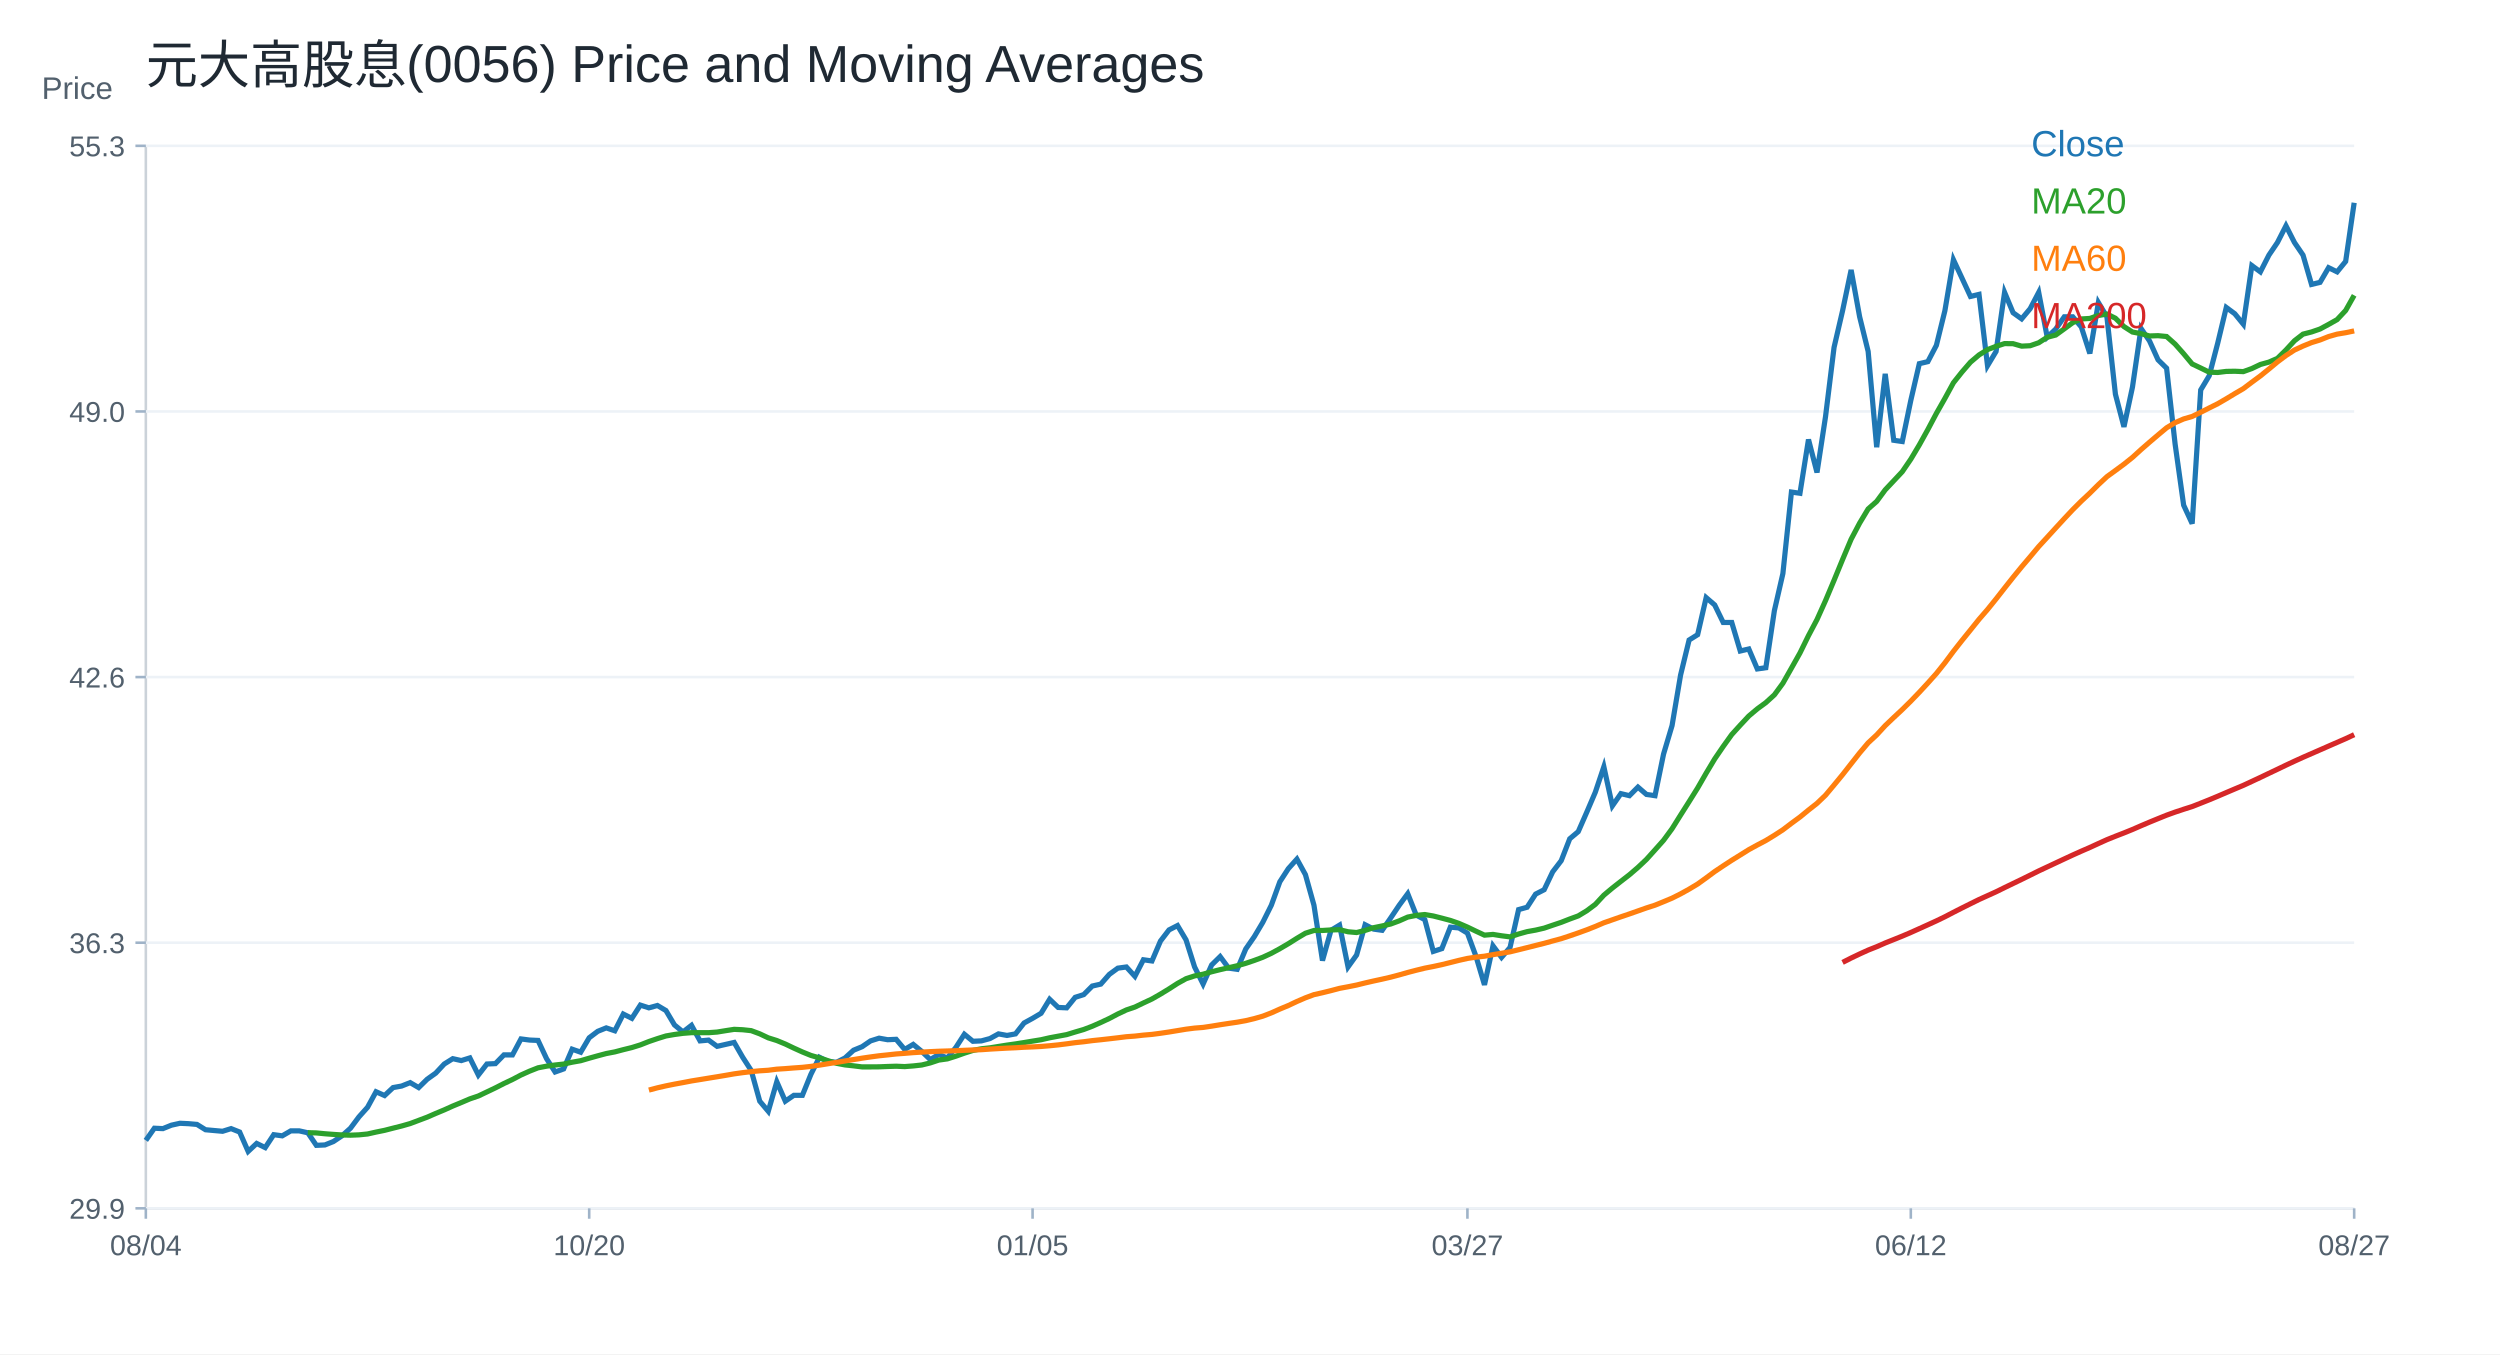
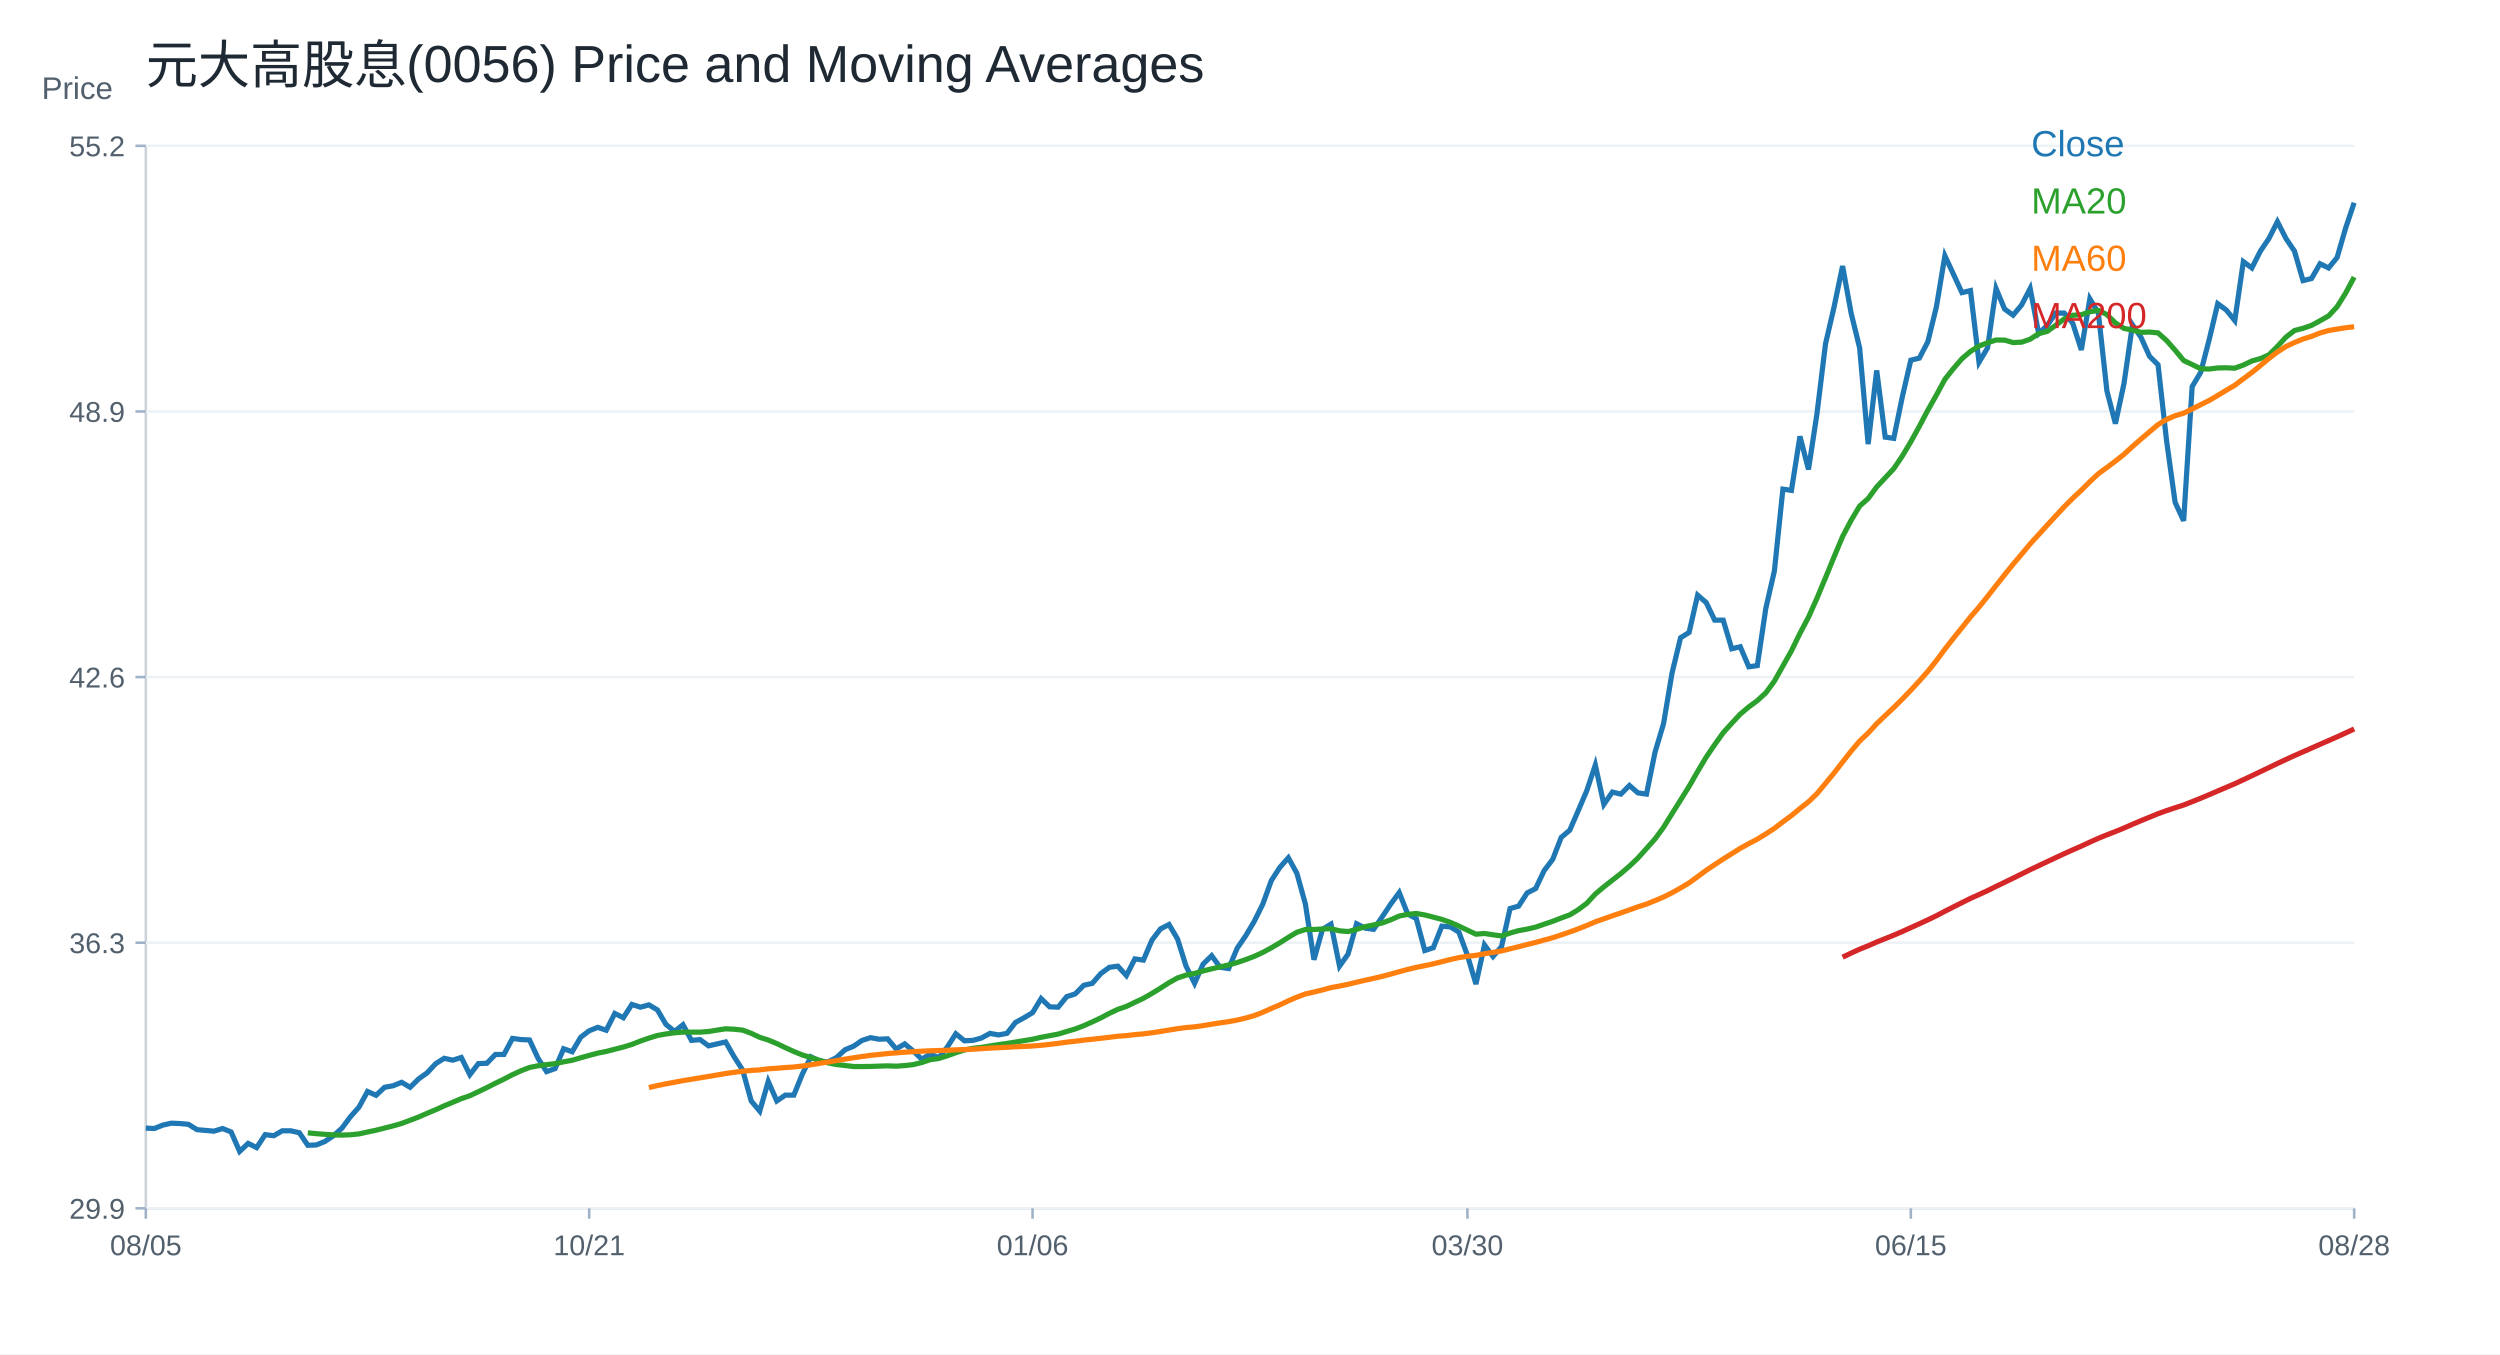
<svg xmlns="http://www.w3.org/2000/svg" width="960" height="520" viewBox="0 0 960 520">
  <rect width="100%" height="100%" fill="white" />
  <text x="56.00" y="32.00" font-size="20" font-family="Arial" fill="#1f2933" text-anchor="start">元大高股息(0056) Price and Moving Averages</text>
  <line x1="56" y1="464" x2="904" y2="464" stroke="#cbd2d9" />
  <line x1="56" y1="56" x2="56" y2="464" stroke="#cbd2d9" />
  <text x="16.00" y="38.00" font-size="12" font-family="Arial" fill="#52606d" text-anchor="start">Price</text>
  <line x1="56" y1="464.00" x2="904" y2="464.00" stroke="#edf2f7" />
  <line x1="52" y1="464.00" x2="56" y2="464.00" stroke="#9fb3c8" />
  <text x="48.00" y="468.00" font-size="11" font-family="Arial" fill="#52606d" text-anchor="end">29.9</text>
  <line x1="56" y1="362.00" x2="904" y2="362.00" stroke="#edf2f7" />
  <line x1="52" y1="362.00" x2="56" y2="362.00" stroke="#9fb3c8" />
  <text x="48.00" y="366.00" font-size="11" font-family="Arial" fill="#52606d" text-anchor="end">36.3</text>
  <line x1="56" y1="260.00" x2="904" y2="260.00" stroke="#edf2f7" />
  <line x1="52" y1="260.00" x2="56" y2="260.00" stroke="#9fb3c8" />
  <text x="48.00" y="264.00" font-size="11" font-family="Arial" fill="#52606d" text-anchor="end">42.6</text>
  <line x1="56" y1="158.00" x2="904" y2="158.00" stroke="#edf2f7" />
  <line x1="52" y1="158.00" x2="56" y2="158.00" stroke="#9fb3c8" />
-   <text x="48.00" y="162.00" font-size="11" font-family="Arial" fill="#52606d" text-anchor="end">49.0</text>
+   <text x="48.00" y="162.00" font-size="11" font-family="Arial" fill="#52606d" text-anchor="end">48.9</text>
  <line x1="56" y1="56.00" x2="904" y2="56.00" stroke="#edf2f7" />
  <line x1="52" y1="56.00" x2="56" y2="56.00" stroke="#9fb3c8" />
-   <text x="48.00" y="60.00" font-size="11" font-family="Arial" fill="#52606d" text-anchor="end">55.3</text>
+   <text x="48.00" y="60.00" font-size="11" font-family="Arial" fill="#52606d" text-anchor="end">55.2</text>
  <line x1="56.00" y1="464" x2="56.00" y2="468" stroke="#9fb3c8" />
-   <text x="56.00" y="482.00" font-size="11" font-family="Arial" fill="#52606d" text-anchor="middle">08/04</text>
+   <text x="56.00" y="482.00" font-size="11" font-family="Arial" fill="#52606d" text-anchor="middle">08/05</text>
  <line x1="226.25" y1="464" x2="226.25" y2="468" stroke="#9fb3c8" />
-   <text x="226.25" y="482.00" font-size="11" font-family="Arial" fill="#52606d" text-anchor="middle">10/20</text>
+   <text x="226.25" y="482.00" font-size="11" font-family="Arial" fill="#52606d" text-anchor="middle">10/21</text>
  <line x1="396.51" y1="464" x2="396.51" y2="468" stroke="#9fb3c8" />
-   <text x="396.51" y="482.00" font-size="11" font-family="Arial" fill="#52606d" text-anchor="middle">01/05</text>
+   <text x="396.51" y="482.00" font-size="11" font-family="Arial" fill="#52606d" text-anchor="middle">01/06</text>
  <line x1="563.49" y1="464" x2="563.49" y2="468" stroke="#9fb3c8" />
-   <text x="563.49" y="482.00" font-size="11" font-family="Arial" fill="#52606d" text-anchor="middle">03/27</text>
+   <text x="563.49" y="482.00" font-size="11" font-family="Arial" fill="#52606d" text-anchor="middle">03/30</text>
  <line x1="733.75" y1="464" x2="733.75" y2="468" stroke="#9fb3c8" />
-   <text x="733.75" y="482.00" font-size="11" font-family="Arial" fill="#52606d" text-anchor="middle">06/12</text>
+   <text x="733.75" y="482.00" font-size="11" font-family="Arial" fill="#52606d" text-anchor="middle">06/15</text>
  <line x1="904.00" y1="464" x2="904.00" y2="468" stroke="#9fb3c8" />
-   <text x="904.00" y="482.00" font-size="11" font-family="Arial" fill="#52606d" text-anchor="middle">08/27</text>
-   <polyline fill="none" stroke="#1f77b4" stroke-width="2" points="56.00,437.91 59.27,433.24 62.55,433.39 65.82,432.07 69.10,431.34 72.37,431.49 75.64,431.78 78.92,433.82 82.19,434.12 85.47,434.41 88.74,433.39 92.02,434.70 95.29,442.14 98.56,439.08 101.84,440.68 105.11,435.72 108.39,436.16 111.66,434.26 114.93,434.26 118.21,434.99 121.48,439.81 124.76,439.66 128.03,438.35 131.31,436.16 134.58,433.24 137.85,428.86 141.13,425.21 144.40,419.23 147.68,420.69 150.95,417.63 154.22,417.04 157.50,415.73 160.77,417.63 164.05,414.41 167.32,412.08 170.59,408.58 173.87,406.53 177.14,407.26 180.42,406.24 183.69,412.81 186.97,408.58 190.24,408.43 193.51,405.08 196.79,405.08 200.06,398.95 203.34,399.38 206.61,399.53 209.88,406.53 213.16,411.64 216.43,410.47 219.71,402.89 222.98,404.05 226.25,398.51 229.53,396.03 232.80,394.71 236.08,395.82 239.35,389.40 242.63,391.04 245.90,385.96 249.17,387.01 252.45,386.11 255.72,388.05 259.00,393.58 262.27,396.27 265.54,393.73 268.82,399.70 272.09,399.40 275.37,401.79 278.64,401.05 281.92,400.30 285.19,405.98 288.46,411.05 291.74,422.85 295.01,426.74 298.29,415.39 301.56,422.85 304.83,420.61 308.11,420.61 311.38,412.55 314.66,405.98 317.93,407.62 321.20,407.92 324.48,406.27 327.75,403.29 331.03,401.94 334.30,399.70 337.58,398.66 340.85,399.25 344.12,399.10 347.40,402.99 350.67,401.05 353.95,403.74 357.22,406.87 360.49,404.93 363.77,406.27 367.04,402.24 370.32,397.16 373.59,399.85 376.86,399.70 380.14,398.81 383.41,397.01 386.69,397.61 389.96,397.01 393.24,392.83 396.51,391.04 399.78,389.10 403.06,383.72 406.33,386.86 409.61,387.01 412.88,382.97 416.15,381.93 419.43,378.64 422.70,377.90 425.98,374.16 429.25,371.77 432.53,371.32 435.80,374.91 439.07,368.55 442.35,369.01 445.62,361.37 448.90,357.09 452.17,355.41 455.44,360.91 458.72,371.30 461.99,377.87 465.27,370.54 468.54,367.33 471.81,371.76 475.09,372.22 478.36,364.42 481.64,359.69 484.91,354.18 488.19,347.61 491.46,338.60 494.73,333.55 498.01,329.89 501.28,335.85 504.56,347.61 507.83,368.86 511.10,357.24 514.38,355.25 517.65,371.30 520.93,366.72 524.20,355.10 527.47,356.78 530.75,357.24 534.02,352.50 537.30,347.61 540.57,343.18 543.85,351.43 547.12,353.12 550.39,365.34 553.67,364.27 556.94,356.02 560.22,356.32 563.49,358.31 566.76,367.18 570.04,378.18 573.31,363.20 576.59,367.63 579.86,363.81 583.14,349.29 586.41,348.38 589.68,343.33 592.96,341.65 596.23,334.78 599.51,330.50 602.78,322.09 606.05,319.34 609.33,311.85 612.60,304.21 615.88,294.43 619.15,309.45 622.42,304.76 625.70,305.54 628.97,302.25 632.25,305.07 635.52,305.54 638.80,289.58 642.07,278.62 645.34,259.22 648.62,245.76 651.89,243.72 655.17,229.48 658.44,232.30 661.71,239.03 664.99,239.03 668.26,249.98 671.54,249.20 674.81,256.87 678.08,256.40 681.36,234.49 684.63,220.25 687.91,188.95 691.18,189.42 694.46,168.76 697.73,181.44 701.00,160.00 704.28,133.39 707.55,119.31 710.83,103.66 714.10,121.66 717.37,134.96 720.65,171.73 723.92,143.56 727.20,169.07 730.47,169.54 733.75,153.74 737.02,139.65 740.29,138.87 743.57,132.61 746.84,119.31 750.12,99.75 753.39,106.79 756.66,113.83 759.94,113.05 763.21,140.43 766.49,134.96 769.76,112.27 773.03,120.09 776.31,122.44 779.58,118.53 782.86,112.27 786.13,129.48 789.41,126.35 792.68,121.66 795.95,121.66 799.23,125.57 802.50,135.74 805.78,116.18 809.05,121.66 812.32,151.39 815.60,163.91 818.87,148.63 822.15,126.11 825.42,130.94 828.69,138.17 831.97,141.39 835.24,170.50 838.52,193.99 841.79,201.07 845.07,149.76 848.34,144.29 851.61,131.74 854.89,118.07 858.16,120.48 861.44,124.50 864.71,101.98 867.98,104.40 871.26,97.96 874.53,93.14 877.81,86.70 881.08,93.14 884.36,97.96 887.63,109.22 890.90,108.42 894.18,102.79 897.45,104.40 900.73,100.38 904.00,77.86" />
+   <text x="904.00" y="482.00" font-size="11" font-family="Arial" fill="#52606d" text-anchor="middle">08/28</text>
+   <polyline fill="none" stroke="#1f77b4" stroke-width="2" points="56.00,433.20 59.27,433.35 62.55,432.03 65.82,431.30 69.10,431.44 72.37,431.74 75.64,433.79 78.92,434.08 82.19,434.37 85.47,433.35 88.74,434.67 92.02,442.14 95.29,439.06 98.56,440.68 101.84,435.69 105.11,436.13 108.39,434.23 111.66,434.23 114.93,434.96 118.21,439.80 121.48,439.65 124.76,438.33 128.03,436.13 131.31,433.20 134.58,428.80 137.85,425.14 141.13,419.13 144.40,420.60 147.68,417.52 150.95,416.93 154.22,415.61 157.50,417.52 160.77,414.29 164.05,411.95 167.32,408.43 170.59,406.38 173.87,407.11 177.14,406.08 180.42,412.68 183.69,408.43 186.97,408.28 190.24,404.91 193.51,404.91 196.79,398.75 200.06,399.19 203.34,399.34 206.61,406.38 209.88,411.51 213.16,410.33 216.43,402.71 219.71,403.88 222.98,398.31 226.25,395.82 229.53,394.50 232.80,395.61 236.08,389.16 239.35,390.81 242.63,385.71 245.90,386.76 249.17,385.86 252.45,387.81 255.72,393.36 259.00,396.06 262.27,393.51 265.54,399.51 268.82,399.21 272.09,401.61 275.37,400.86 278.64,400.11 281.92,405.82 285.19,410.92 288.46,422.77 291.74,426.67 295.01,415.27 298.29,422.77 301.56,420.52 304.83,420.52 308.11,412.42 311.38,405.82 314.66,407.47 317.93,407.77 321.20,406.12 324.48,403.11 327.75,401.76 331.03,399.51 334.30,398.46 337.58,399.06 340.85,398.91 344.12,402.81 347.40,400.86 350.67,403.56 353.95,406.72 357.22,404.76 360.49,406.12 363.77,402.06 367.04,396.96 370.32,399.66 373.59,399.51 376.86,398.61 380.14,396.81 383.41,397.41 386.69,396.81 389.96,392.61 393.24,390.81 396.51,388.86 399.78,383.46 403.06,386.61 406.33,386.76 409.61,382.71 412.88,381.66 416.15,378.36 419.43,377.61 422.70,373.86 425.98,371.46 429.25,371.01 432.53,374.61 435.80,368.22 439.07,368.68 442.35,361.01 445.62,356.71 448.90,355.02 452.17,360.55 455.44,370.99 458.72,377.59 461.99,370.22 465.27,367.00 468.54,371.45 471.81,371.91 475.09,364.08 478.36,359.32 481.64,353.79 484.91,347.19 488.19,338.14 491.46,333.07 494.73,329.39 498.01,335.37 501.28,347.19 504.56,368.53 507.83,356.86 511.10,354.87 514.38,370.99 517.65,366.38 520.93,354.72 524.20,356.40 527.47,356.86 530.75,352.11 534.02,347.19 537.30,342.74 540.57,351.03 543.85,352.72 547.12,365.00 550.39,363.93 553.67,355.64 556.94,355.94 560.22,357.94 563.49,366.84 566.76,377.89 570.04,362.85 573.31,367.30 576.59,363.47 579.86,348.88 583.14,347.96 586.41,342.90 589.68,341.21 592.96,334.30 596.23,330.00 599.51,321.56 602.78,318.80 606.05,311.27 609.33,303.60 612.60,293.77 615.88,308.87 619.15,304.15 622.42,304.94 625.70,301.63 628.97,304.46 632.25,304.94 635.52,288.90 638.80,277.90 642.07,258.41 645.34,244.89 648.62,242.84 651.89,228.54 655.17,231.37 658.44,238.13 661.71,238.13 664.99,249.13 668.26,248.35 671.54,256.05 674.81,255.58 678.08,233.57 681.36,219.27 684.63,187.83 687.91,188.30 691.18,167.55 694.46,180.28 697.73,158.75 701.00,132.02 704.28,117.88 707.55,102.16 710.83,120.23 714.10,133.60 717.37,170.54 720.65,142.24 723.92,167.86 727.20,168.33 730.47,152.46 733.75,138.31 737.02,137.52 740.29,131.24 743.57,117.88 746.84,98.23 750.12,105.30 753.39,112.37 756.66,111.59 759.94,139.10 763.21,133.60 766.49,110.80 769.76,118.66 773.03,121.02 776.31,117.09 779.58,110.80 782.86,128.09 786.13,124.95 789.41,120.23 792.68,120.23 795.95,124.16 799.23,134.38 802.50,114.73 805.78,120.23 809.05,150.10 812.32,162.68 815.60,147.33 818.87,124.71 822.15,129.56 825.42,136.83 828.69,140.06 831.97,169.30 835.24,192.89 838.52,200.00 841.79,148.46 845.07,142.97 848.34,130.36 851.61,116.63 854.89,119.05 858.16,123.09 861.44,100.48 864.71,102.90 867.98,96.44 871.26,91.59 874.53,85.13 877.81,91.59 881.08,96.44 884.36,107.75 887.63,106.94 890.90,101.28 894.18,102.90 897.45,98.86 900.73,87.55 904.00,77.86" />
  <text x="780.00" y="60.00" font-size="14" font-family="Arial" fill="#1f77b4" text-anchor="start">Close</text>
-   <polyline fill="none" stroke="#2ca02c" stroke-width="2" points="118.21,434.95 121.48,435.04 124.76,435.36 128.03,435.61 131.31,435.82 134.58,435.91 137.85,435.78 141.13,435.45 144.40,434.72 147.68,434.05 150.95,433.21 154.22,432.39 157.50,431.45 160.77,430.22 164.05,428.99 167.32,427.56 170.59,426.20 173.87,424.72 177.14,423.37 180.42,421.97 183.69,420.86 186.97,419.30 190.24,417.74 193.51,416.07 196.79,414.52 200.06,412.80 203.34,411.33 206.61,410.04 209.88,409.41 213.16,408.96 216.43,408.60 219.71,407.89 222.98,407.31 226.25,406.35 229.53,405.43 232.80,404.56 236.08,403.93 239.35,403.07 242.63,402.26 245.90,401.24 249.17,399.95 252.45,398.83 255.72,397.81 259.00,397.24 262.27,396.80 265.54,396.54 268.82,396.55 272.09,396.55 275.37,396.31 278.64,395.78 281.92,395.27 285.19,395.42 288.46,395.77 291.74,396.99 295.01,398.53 298.29,399.56 301.56,400.91 304.83,402.47 308.11,403.95 311.38,405.28 314.66,406.23 317.93,407.30 321.20,408.30 324.48,408.93 327.75,409.28 331.03,409.69 334.30,409.69 337.58,409.66 340.85,409.53 344.12,409.43 347.40,409.57 350.67,409.32 353.95,408.96 357.22,408.16 360.49,407.07 363.77,406.61 367.04,405.58 370.32,404.41 373.59,403.37 376.86,402.73 380.14,402.37 383.41,401.84 386.69,401.32 389.96,400.86 393.24,400.34 396.51,399.79 399.78,399.26 403.06,398.51 406.33,397.90 409.61,397.29 412.88,396.29 416.15,395.33 419.43,394.08 422.70,392.63 425.98,391.09 429.25,389.37 432.53,387.82 435.80,386.71 439.07,385.14 442.35,383.61 445.62,381.74 448.90,379.74 452.17,377.63 455.44,375.82 458.72,374.75 461.99,374.09 465.27,373.16 468.54,372.34 471.81,371.59 475.09,370.85 478.36,369.92 481.64,368.81 484.91,367.59 488.19,366.07 491.46,364.29 494.73,362.38 498.01,360.31 501.28,358.36 504.56,357.31 507.83,357.30 511.10,357.10 514.38,357.00 517.65,357.80 520.93,358.09 524.20,357.28 527.47,356.23 530.75,355.56 534.02,354.82 537.30,353.61 540.57,352.16 543.85,351.51 547.12,351.18 550.39,351.74 553.67,352.57 556.94,353.44 560.22,354.58 563.49,356.00 566.76,357.57 570.04,359.10 573.31,358.82 576.59,359.34 579.86,359.76 583.14,358.66 586.41,357.75 589.68,357.16 592.96,356.40 596.23,355.28 599.51,354.18 602.78,352.90 606.05,351.71 609.33,349.73 612.60,347.28 615.88,343.74 619.15,341.00 622.42,338.44 625.70,335.90 628.97,333.09 632.25,329.99 635.52,326.36 638.80,322.68 642.07,318.22 645.34,312.99 648.62,307.82 651.89,302.59 655.17,296.89 658.44,291.43 661.71,286.64 664.99,282.06 668.26,278.46 671.54,274.95 674.81,272.20 678.08,269.81 681.36,266.82 684.63,262.36 687.91,256.57 691.18,250.76 694.46,244.08 697.73,237.90 701.00,230.63 704.28,222.82 707.55,214.85 710.83,207.07 714.10,200.87 717.37,195.43 720.65,192.54 723.92,188.10 727.20,184.61 730.47,181.13 733.75,176.32 737.02,170.84 740.29,164.94 743.57,158.75 746.84,152.99 750.12,146.97 753.39,142.86 756.66,139.08 759.94,136.30 763.21,134.25 766.49,132.99 769.76,131.94 773.03,131.98 776.31,132.92 779.58,132.76 782.86,131.62 786.13,129.51 789.41,128.65 792.68,126.28 795.95,123.89 799.23,122.48 802.50,122.28 805.78,121.15 809.05,120.60 812.32,122.20 815.60,125.41 818.87,127.50 822.15,128.12 825.42,129.01 828.69,128.90 831.97,129.22 835.24,132.13 838.52,135.83 841.79,139.76 845.07,141.32 848.34,142.92 851.61,143.03 854.89,142.62 858.16,142.56 861.44,142.70 864.71,141.52 867.98,139.96 871.26,139.05 874.53,137.62 877.81,134.39 881.08,130.85 884.36,128.31 887.63,127.47 890.90,126.34 894.18,124.57 897.45,122.73 900.73,119.22 904.00,113.41" />
+   <polyline fill="none" stroke="#2ca02c" stroke-width="2" points="118.21,435.01 121.48,435.33 124.76,435.58 128.03,435.79 131.31,435.88 134.58,435.75 137.85,435.42 141.13,434.69 144.40,434.01 147.68,433.17 150.95,432.35 154.22,431.40 157.50,430.17 160.77,428.93 164.05,427.49 167.32,426.13 170.59,424.64 173.87,423.28 177.14,421.88 180.42,420.76 183.69,419.20 186.97,417.63 190.24,415.96 193.51,414.39 196.79,412.67 200.06,411.19 203.34,409.90 206.61,409.26 209.88,408.81 213.16,408.45 216.43,407.74 219.71,407.15 222.98,406.19 226.25,405.27 229.53,404.40 232.80,403.76 236.08,402.90 239.35,402.08 242.63,401.06 245.90,399.77 249.17,398.64 252.45,397.62 255.72,397.04 259.00,396.60 262.27,396.33 265.54,396.35 268.82,396.34 272.09,396.10 275.37,395.57 278.64,395.06 281.92,395.22 285.19,395.57 288.46,396.79 291.74,398.33 295.01,399.37 298.29,400.73 301.56,402.30 304.83,403.78 308.11,405.12 311.38,406.07 314.66,407.15 317.93,408.15 321.20,408.79 324.48,409.14 327.75,409.55 331.03,409.55 334.30,409.51 337.58,409.39 340.85,409.29 344.12,409.42 347.40,409.18 350.67,408.81 353.95,408.01 357.22,406.91 360.49,406.45 363.77,405.42 367.04,404.24 370.32,403.20 373.59,402.55 376.86,402.19 380.14,401.66 383.41,401.14 386.69,400.68 389.96,400.15 393.24,399.60 396.51,399.07 399.78,398.32 403.06,397.70 406.33,397.09 409.61,396.09 412.88,395.13 416.15,393.87 419.43,392.41 422.70,390.87 425.98,389.13 429.25,387.58 432.53,386.46 435.80,384.89 439.07,383.35 442.35,381.47 445.62,379.46 448.90,377.34 452.17,375.53 455.44,374.45 458.72,373.79 461.99,372.86 465.27,372.03 468.54,371.27 471.81,370.53 475.09,369.60 478.36,368.48 481.64,367.25 484.91,365.73 488.19,363.95 491.46,362.03 494.73,359.95 498.01,357.99 501.28,356.93 504.56,356.93 507.83,356.72 511.10,356.63 514.38,357.43 517.65,357.72 520.93,356.90 524.20,355.84 527.47,355.18 530.75,354.43 534.02,353.22 537.30,351.76 540.57,351.11 543.85,350.78 547.12,351.34 550.39,352.18 553.67,353.05 556.94,354.19 560.22,355.62 563.49,357.19 566.76,358.73 570.04,358.45 573.31,358.97 576.59,359.40 579.86,358.29 583.14,357.37 586.41,356.78 589.68,356.02 592.96,354.89 596.23,353.79 599.51,352.51 602.78,351.31 606.05,349.32 609.33,346.86 612.60,343.30 615.88,340.55 619.15,337.98 622.42,335.43 625.70,332.61 628.97,329.49 632.25,325.84 635.52,322.15 638.80,317.68 642.07,312.42 645.34,307.22 648.62,301.97 651.89,296.25 655.17,290.76 658.44,285.95 661.71,281.35 664.99,277.73 668.26,274.21 671.54,271.45 674.81,269.05 678.08,266.04 681.36,261.56 684.63,255.74 687.91,249.91 691.18,243.21 694.46,237.00 697.73,229.69 701.00,221.84 704.28,213.84 707.55,206.03 710.83,199.80 714.10,194.33 717.37,191.43 720.65,186.98 723.92,183.46 727.20,179.97 730.47,175.14 733.75,169.64 737.02,163.71 740.29,157.50 743.57,151.71 746.84,145.66 750.12,141.53 753.39,137.74 756.66,134.94 759.94,132.88 763.21,131.62 766.49,130.56 769.76,130.60 773.03,131.54 776.31,131.39 779.58,130.25 782.86,128.12 786.13,127.26 789.41,124.88 792.68,122.47 795.95,121.06 799.23,120.86 802.50,119.72 805.78,119.17 809.05,120.78 812.32,124.01 815.60,126.11 818.87,126.72 822.15,127.62 825.42,127.51 828.69,127.83 831.97,130.76 835.24,134.47 838.52,138.42 841.79,139.99 845.07,141.59 848.34,141.71 851.61,141.29 854.89,141.23 858.16,141.38 861.44,140.19 864.71,138.62 867.98,137.70 871.26,136.27 874.53,133.02 877.81,129.47 881.08,126.92 884.36,126.07 887.63,124.94 890.90,123.17 894.18,121.31 897.45,117.79 900.73,112.52 904.00,106.41" />
  <text x="780.00" y="82.00" font-size="14" font-family="Arial" fill="#2ca02c" text-anchor="start">MA20</text>
-   <polyline fill="none" stroke="#ff7f0e" stroke-width="2" points="249.17,418.59 252.45,417.72 255.72,416.97 259.00,416.31 262.27,415.71 265.54,415.08 268.82,414.55 272.09,414.01 275.37,413.48 278.64,412.93 281.92,412.36 285.19,411.90 288.46,411.51 291.74,411.19 295.01,410.98 298.29,410.56 301.56,410.35 304.83,410.09 308.11,409.86 311.38,409.50 314.66,409.01 317.93,408.48 321.20,407.95 324.48,407.41 327.75,406.87 331.03,406.34 334.30,405.86 337.58,405.42 340.85,405.08 344.12,404.72 347.40,404.48 350.67,404.21 353.95,404.01 357.22,403.83 360.49,403.68 363.77,403.58 367.04,403.47 370.32,403.32 373.59,403.19 376.86,403.08 380.14,402.85 383.41,402.66 386.69,402.48 389.96,402.34 393.24,402.14 396.51,402.01 399.78,401.84 403.06,401.57 406.33,401.24 409.61,400.83 412.88,400.38 416.15,400.03 419.43,399.60 422.70,399.26 425.98,398.89 429.25,398.51 432.53,398.10 435.80,397.86 439.07,397.49 442.35,397.21 445.62,396.78 448.90,396.29 452.17,395.75 455.44,395.21 458.72,394.79 461.99,394.53 465.27,394.04 468.54,393.50 471.81,393.00 475.09,392.52 478.36,391.93 481.64,391.15 484.91,390.21 488.19,388.95 491.46,387.48 494.73,386.12 498.01,384.57 501.28,383.16 504.56,381.94 507.83,381.21 511.10,380.40 514.38,379.53 517.65,378.92 520.93,378.26 524.20,377.45 527.47,376.70 530.75,375.99 534.02,375.23 537.30,374.36 540.57,373.43 543.85,372.57 547.12,371.77 550.39,371.13 553.67,370.42 556.94,369.61 560.22,368.78 563.49,368.04 566.76,367.54 570.04,367.18 573.31,366.58 576.59,366.06 579.86,365.50 583.14,364.70 586.41,363.89 589.68,363.06 592.96,362.24 596.23,361.33 599.51,360.45 602.78,359.37 606.05,358.24 609.33,357.05 612.60,355.76 615.88,354.35 619.15,353.21 622.42,352.06 625.70,350.95 628.97,349.80 632.25,348.64 635.52,347.59 638.80,346.26 642.07,344.89 645.34,343.25 648.62,341.43 651.89,339.47 655.17,337.11 658.44,334.68 661.71,332.49 664.99,330.35 668.26,328.32 671.54,326.27 674.81,324.48 678.08,322.76 681.36,320.76 684.63,318.64 687.91,316.15 691.18,313.75 694.46,311.06 697.73,308.49 701.00,305.36 704.28,301.44 707.55,297.47 710.83,293.28 714.10,289.12 717.37,285.25 720.65,282.20 723.92,278.64 727.20,275.51 730.47,272.46 733.75,269.23 737.02,265.83 740.29,262.29 743.57,258.62 746.84,254.52 750.12,250.11 753.39,245.95 756.66,241.91 759.94,237.82 763.21,234.05 766.49,229.99 769.76,225.81 773.03,221.68 776.31,217.66 779.58,213.81 782.86,209.88 786.13,206.32 789.41,202.73 792.68,199.17 795.95,195.69 799.23,192.42 802.50,189.36 805.78,186.10 809.05,183.05 812.32,180.67 815.60,178.25 818.87,175.64 822.15,172.65 825.42,169.80 828.69,167.02 831.97,164.28 835.24,162.30 838.52,160.88 841.79,159.92 845.07,158.32 848.34,156.66 851.61,155.03 854.89,153.13 858.16,151.15 861.44,149.24 864.71,146.77 867.98,144.36 871.26,141.71 874.53,138.99 877.81,136.53 881.08,134.41 884.36,132.89 887.63,131.56 890.90,130.55 894.18,129.24 897.45,128.31 900.73,127.76 904.00,127.07" />
+   <polyline fill="none" stroke="#ff7f0e" stroke-width="2" points="249.17,417.62 252.45,416.86 255.72,416.19 259.00,415.59 262.27,414.96 265.54,414.43 268.82,413.89 272.09,413.35 275.37,412.80 278.64,412.23 281.92,411.77 285.19,411.37 288.46,411.05 291.74,410.84 295.01,410.42 298.29,410.20 301.56,409.94 304.83,409.72 308.11,409.35 311.38,408.87 314.66,408.33 317.93,407.80 321.20,407.26 324.48,406.71 327.75,406.19 331.03,405.70 334.30,405.25 337.58,404.92 340.85,404.56 344.12,404.31 347.40,404.04 350.67,403.84 353.95,403.66 357.22,403.50 360.49,403.41 363.77,403.30 367.04,403.14 370.32,403.02 373.59,402.91 376.86,402.68 380.14,402.48 383.41,402.30 386.69,402.17 389.96,401.96 393.24,401.83 396.51,401.66 399.78,401.39 403.06,401.06 406.33,400.65 409.61,400.19 412.88,399.84 416.15,399.41 419.43,399.07 422.70,398.70 425.98,398.32 429.25,397.91 432.53,397.67 435.80,397.29 439.07,397.01 442.35,396.58 445.62,396.09 448.90,395.54 452.17,395.00 455.44,394.58 458.72,394.31 461.99,393.83 465.27,393.29 468.54,392.79 471.81,392.30 475.09,391.70 478.36,390.93 481.64,389.98 484.91,388.72 488.19,387.24 491.46,385.87 494.73,384.31 498.01,382.90 501.28,381.67 504.56,380.94 507.83,380.13 511.10,379.25 514.38,378.64 517.65,377.97 520.93,377.17 524.20,376.41 527.47,375.70 530.75,374.93 534.02,374.06 537.30,373.13 540.57,372.26 543.85,371.46 547.12,370.82 550.39,370.11 553.67,369.29 556.94,368.45 560.22,367.72 563.49,367.21 566.76,366.85 570.04,366.24 573.31,365.72 576.59,365.16 579.86,364.35 583.14,363.54 586.41,362.71 589.68,361.88 592.96,360.97 596.23,360.08 599.51,359.00 602.78,357.87 606.05,356.68 609.33,355.38 612.60,353.97 615.88,352.82 619.15,351.66 622.42,350.55 625.70,349.39 628.97,348.22 632.25,347.17 635.52,345.84 638.80,344.45 642.07,342.82 645.34,340.98 648.62,339.02 651.89,336.64 655.17,334.21 658.44,332.01 661.71,329.86 664.99,327.82 668.26,325.76 671.54,323.96 674.81,322.23 678.08,320.23 681.36,318.09 684.63,315.59 687.91,313.18 691.18,310.48 694.46,307.89 697.73,304.75 701.00,300.81 704.28,296.83 707.55,292.62 710.83,288.44 714.10,284.56 717.37,281.49 720.65,277.92 723.92,274.77 727.20,271.71 730.47,268.46 733.75,265.05 737.02,261.49 740.29,257.80 743.57,253.68 746.84,249.26 750.12,245.08 753.39,241.02 756.66,236.92 759.94,233.12 763.21,229.05 766.49,224.85 769.76,220.71 773.03,216.67 776.31,212.80 779.58,208.85 782.86,205.27 786.13,201.66 789.41,198.10 792.68,194.60 795.95,191.31 799.23,188.24 802.50,184.96 805.78,181.91 809.05,179.51 812.32,177.07 815.60,174.46 818.87,171.46 822.15,168.59 825.42,165.80 828.69,163.05 831.97,161.05 835.24,159.64 838.52,158.66 841.79,157.06 845.07,155.39 848.34,153.76 851.61,151.84 854.89,149.86 858.16,147.94 861.44,145.46 864.71,143.04 867.98,140.38 871.26,137.65 874.53,135.17 877.81,133.04 881.08,131.52 884.36,130.18 887.63,129.17 890.90,127.85 894.18,126.92 897.45,126.37 900.73,125.86 904.00,125.46" />
  <text x="780.00" y="104.00" font-size="14" font-family="Arial" fill="#ff7f0e" text-anchor="start">MA60</text>
-   <polyline fill="none" stroke="#d62728" stroke-width="2" points="707.55,369.56 710.83,367.89 714.10,366.33 717.37,364.84 720.65,363.54 723.92,362.10 727.20,360.79 730.47,359.47 733.75,358.07 737.02,356.60 740.29,355.12 743.57,353.62 746.84,352.04 750.12,350.33 753.39,348.67 756.66,347.04 759.94,345.42 763.21,343.94 766.49,342.45 769.76,340.84 773.03,339.26 776.31,337.68 779.58,336.07 782.86,334.44 786.13,332.91 789.41,331.37 792.68,329.84 795.95,328.32 799.23,326.85 802.50,325.43 805.78,323.92 809.05,322.44 812.32,321.12 815.60,319.85 818.87,318.52 822.15,317.09 825.42,315.70 828.69,314.36 831.97,313.03 835.24,311.85 838.52,310.76 841.79,309.72 845.07,308.43 848.34,307.12 851.61,305.76 854.89,304.35 858.16,302.96 861.44,301.58 864.71,300.06 867.98,298.53 871.26,296.96 874.53,295.41 877.81,293.83 881.08,292.30 884.36,290.81 887.63,289.38 890.90,287.95 894.18,286.51 897.45,285.08 900.73,283.65 904.00,282.11" />
+   <polyline fill="none" stroke="#d62728" stroke-width="2" points="707.55,367.56 710.83,365.99 714.10,364.50 717.37,363.19 720.65,361.74 723.92,360.43 727.20,359.11 730.47,357.70 733.75,356.22 737.02,354.74 740.29,353.23 743.57,351.64 746.84,349.92 750.12,348.26 753.39,346.61 756.66,344.99 759.94,343.51 763.21,342.01 766.49,340.39 769.76,338.81 773.03,337.21 776.31,335.60 779.58,333.96 782.86,332.42 786.13,330.88 789.41,329.34 792.68,327.81 795.95,326.34 799.23,324.91 802.50,323.39 805.78,321.91 809.05,320.58 812.32,319.31 815.60,317.97 818.87,316.54 822.15,315.14 825.42,313.80 828.69,312.46 831.97,311.28 835.24,310.18 838.52,309.13 841.79,307.84 845.07,306.53 848.34,305.15 851.61,303.74 854.89,302.34 858.16,300.96 861.44,299.43 864.71,297.89 867.98,296.32 871.26,294.76 874.53,293.17 877.81,291.64 881.08,290.14 884.36,288.71 887.63,287.26 890.90,285.82 894.18,284.38 897.45,282.95 900.73,281.45 904.00,279.91" />
  <text x="780.00" y="126.00" font-size="14" font-family="Arial" fill="#d62728" text-anchor="start">MA200</text>
</svg>
